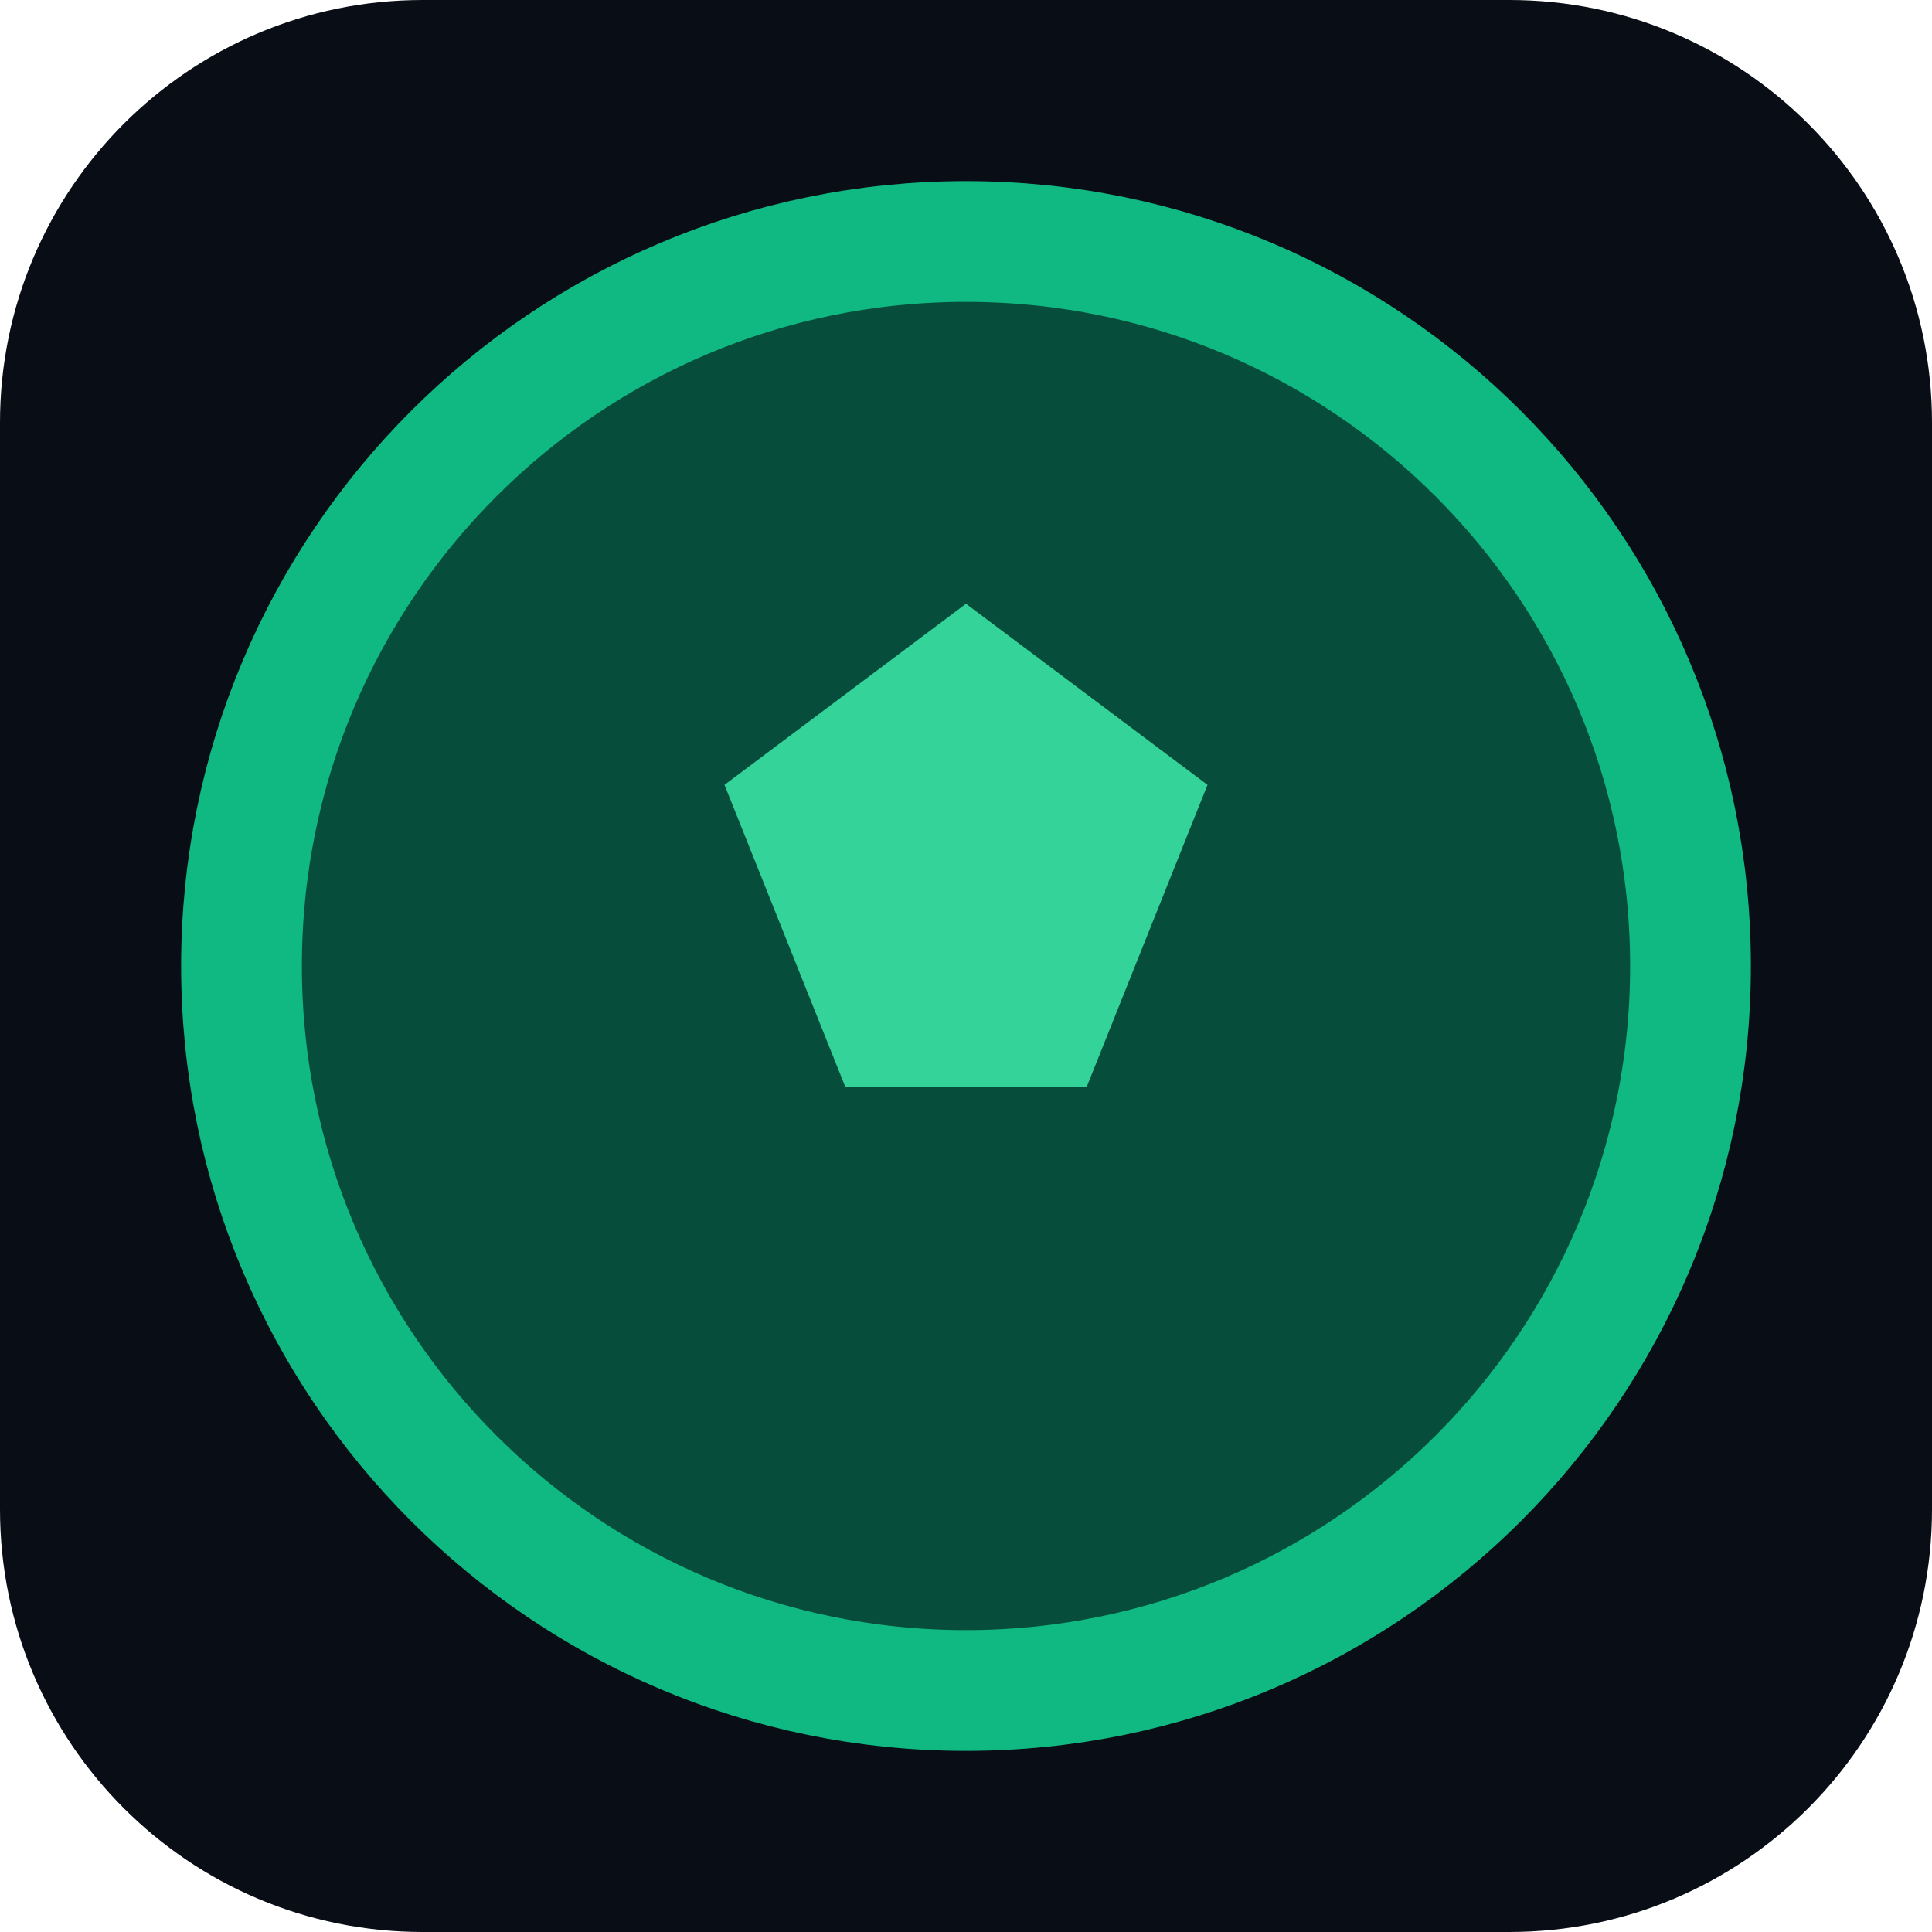
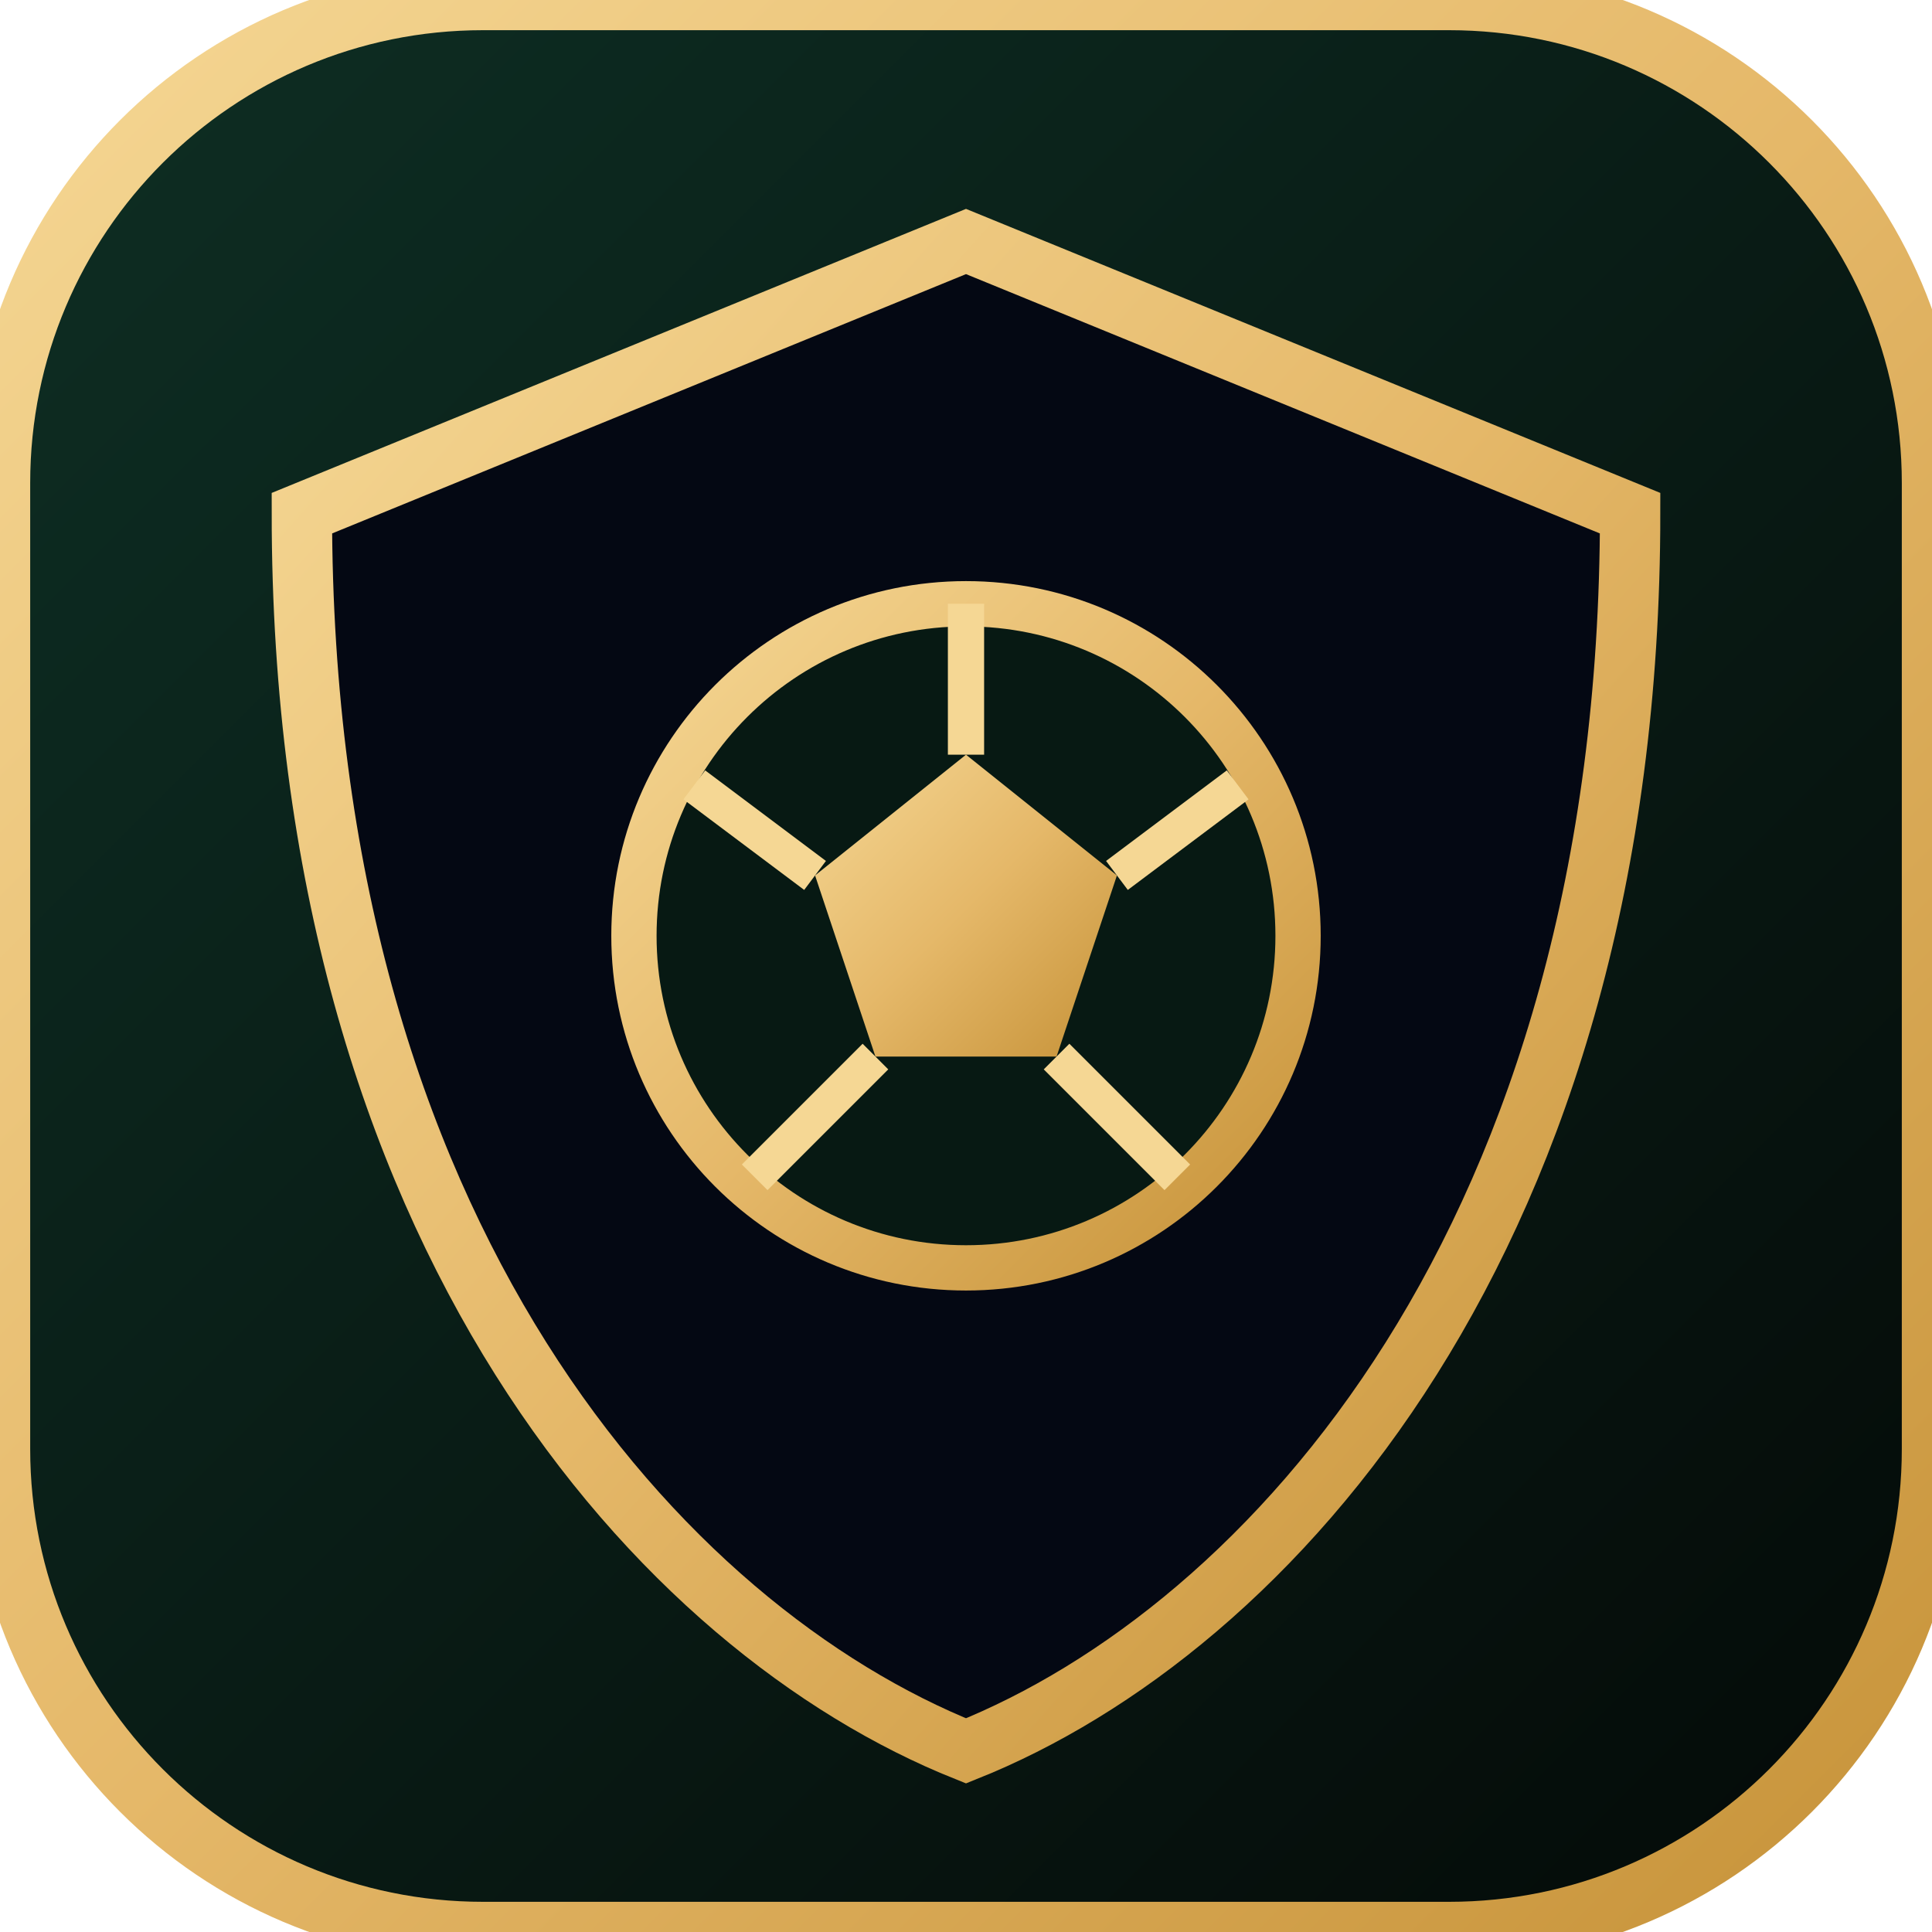
- <svg xmlns="http://www.w3.org/2000/svg" viewBox="0 0 32 32" width="32" height="32">
-   <rect width="32" height="32" rx="7" fill="#090D16" />
-   <circle cx="16" cy="16" r="12" fill="#064E3B" stroke="#10B981" stroke-width="2" />
-   <polygon points="16,10 20,13 18,18 14,18 12,13" fill="#34D399" />
+ <svg xmlns="http://www.w3.org/2000/svg" viewBox="0 0 64 64" width="64" height="64">
+   <defs>
+     <linearGradient id="favGold" x1="0%" y1="0%" x2="100%" y2="100%">
+       <stop offset="0%" stop-color="#F5D794" />
+       <stop offset="50%" stop-color="#E5B869" />
+       <stop offset="100%" stop-color="#C69238" />
+     </linearGradient>
+     <linearGradient id="favBg" x1="0%" y1="0%" x2="100%" y2="100%">
+       <stop offset="0%" stop-color="#0E2F24" />
+       <stop offset="100%" stop-color="#040907" />
+     </linearGradient>
+   </defs>
+   <rect width="64" height="64" rx="16" fill="url(#favBg)" stroke="url(#favGold)" stroke-width="2" />
+   <path d="M32 8 L54 17 C54 41 42 54 32 58 C22 54 10 41 10 17 Z" fill="#040813" stroke="url(#favGold)" stroke-width="2" />
+   <circle cx="32" cy="31" r="11" fill="#071913" stroke="url(#favGold)" stroke-width="1.5" />
+   <polygon points="32,25 37,29 35,35 29,35 27,29" fill="url(#favGold)" />
+   <line x1="32" y1="25" x2="32" y2="20" stroke="#F5D794" stroke-width="1.2" />
+   <line x1="37" y1="29" x2="41" y2="26" stroke="#F5D794" stroke-width="1.2" />
+   <line x1="35" y1="35" x2="39" y2="39" stroke="#F5D794" stroke-width="1.2" />
+   <line x1="29" y1="35" x2="25" y2="39" stroke="#F5D794" stroke-width="1.2" />
+   <line x1="27" y1="29" x2="23" y2="26" stroke="#F5D794" stroke-width="1.2" />
</svg>
